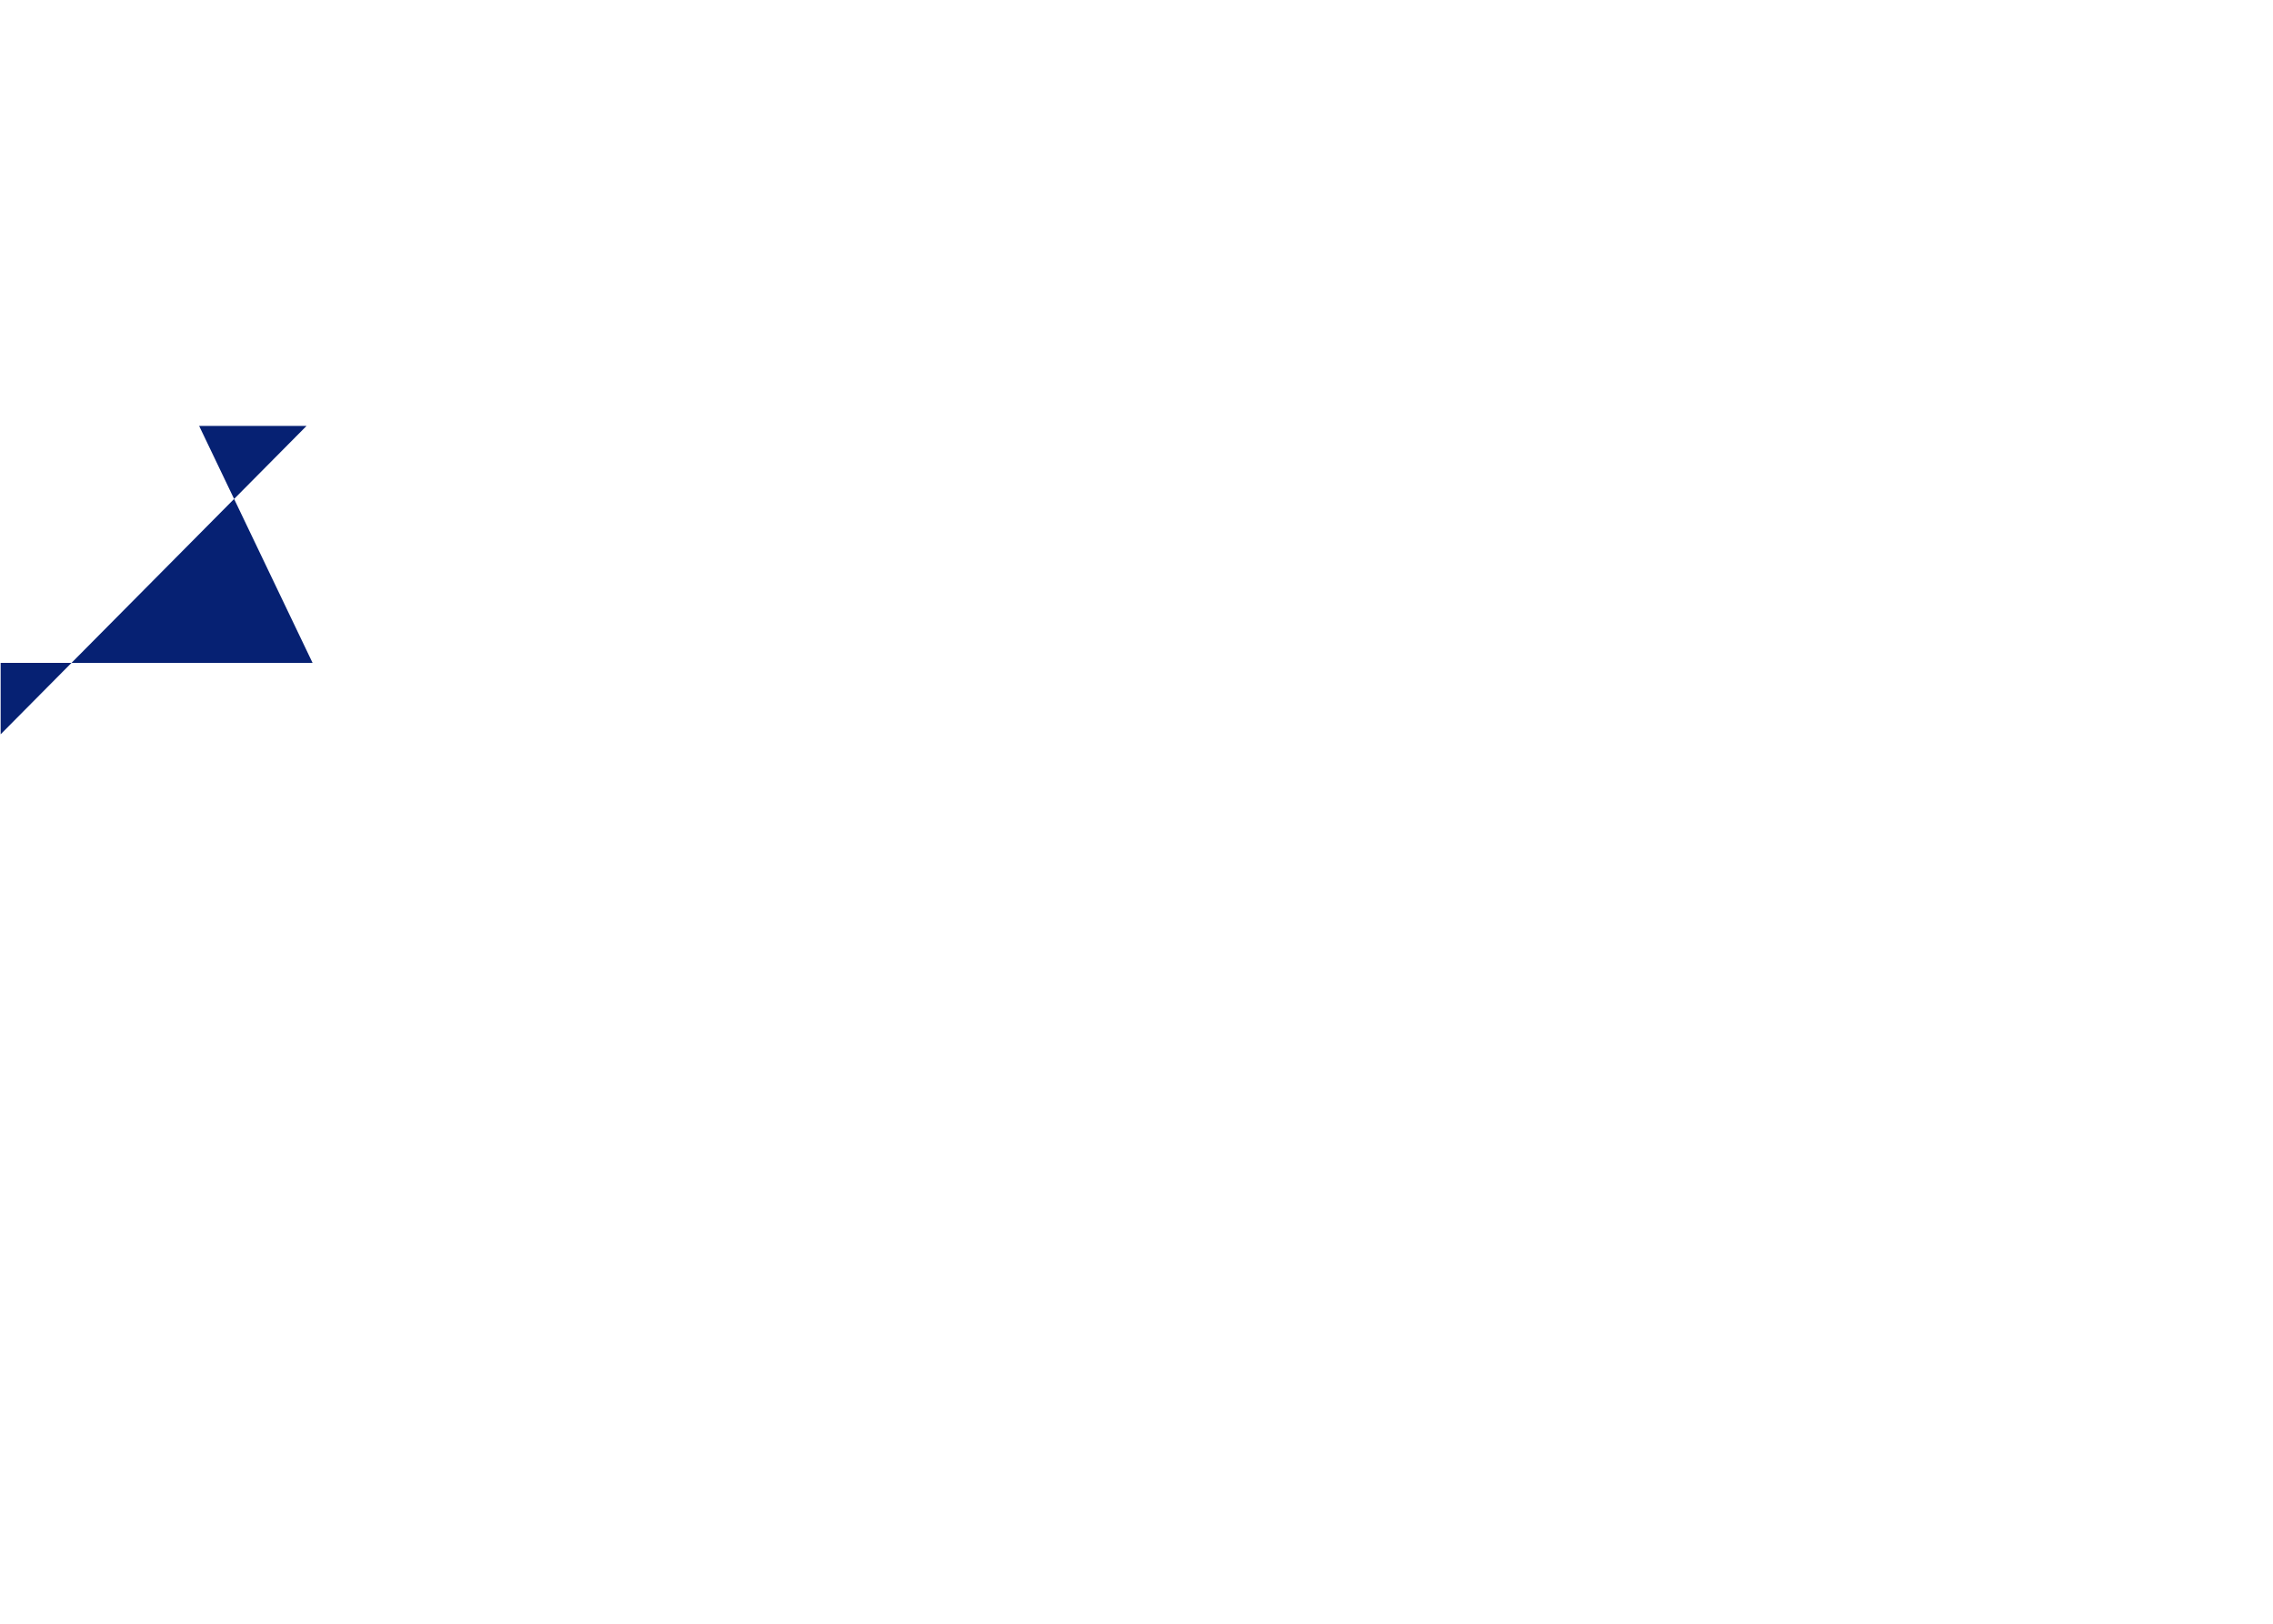
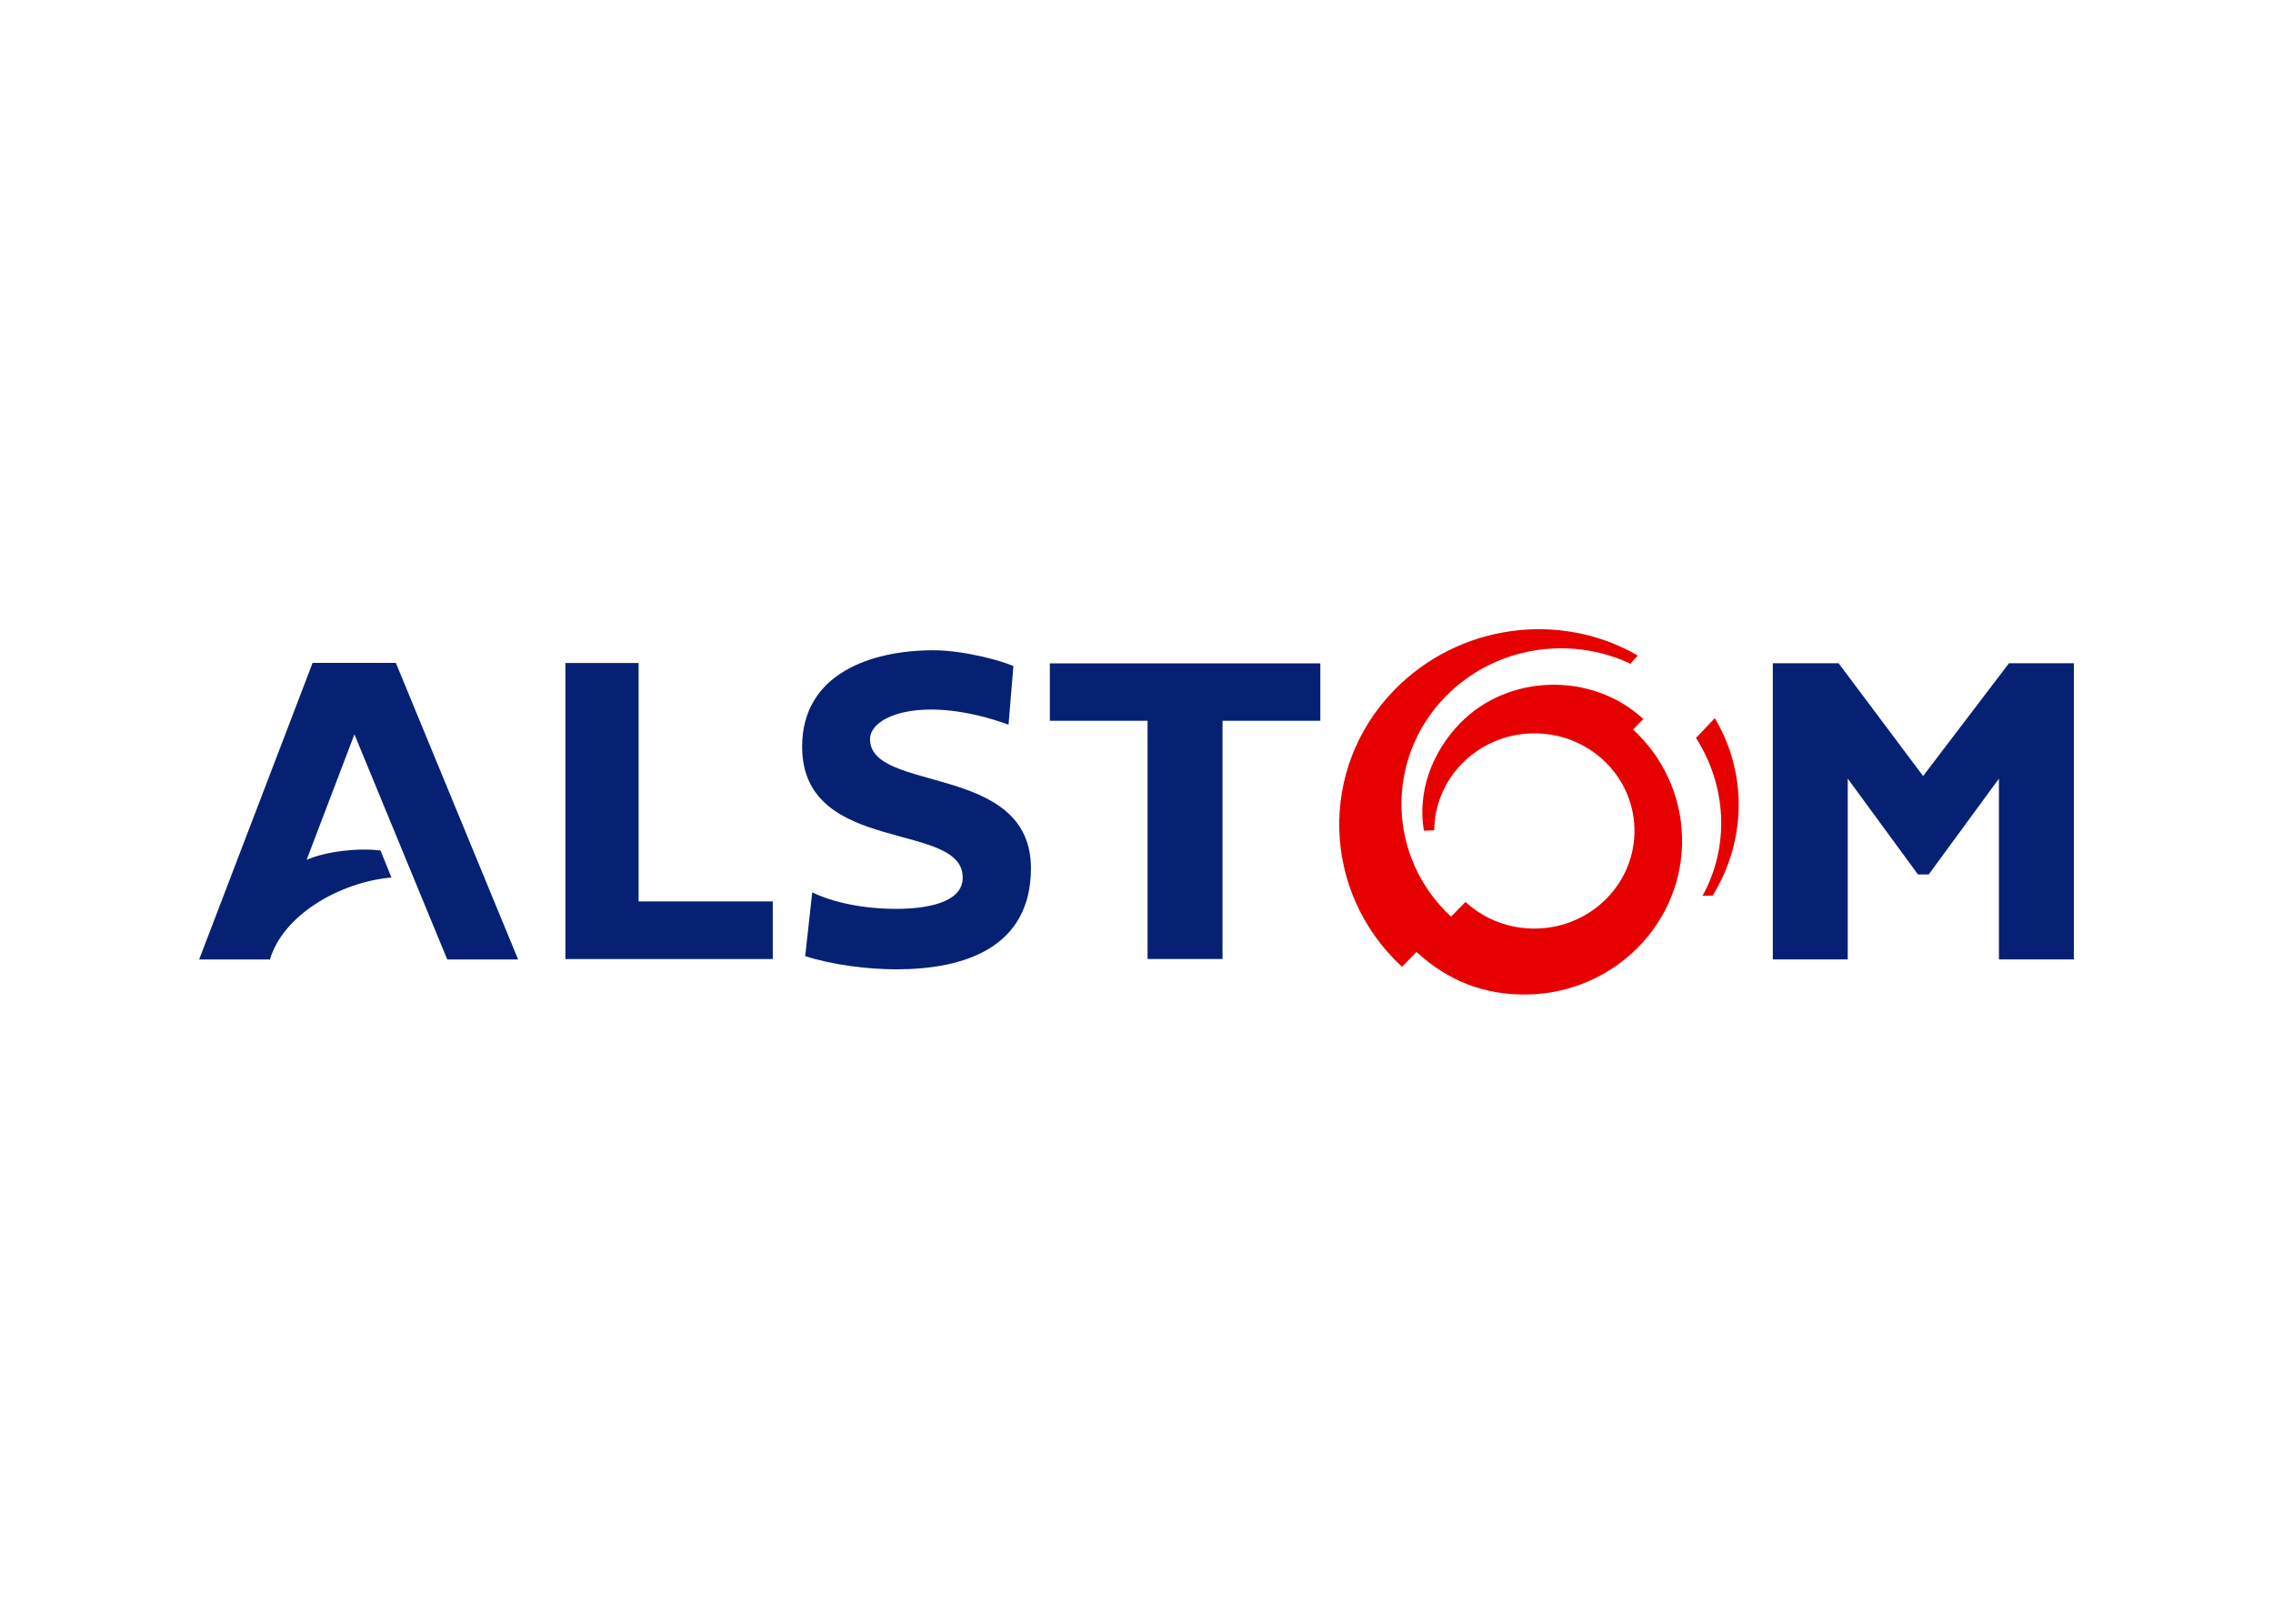
- <svg xmlns="http://www.w3.org/2000/svg" clip-rule="evenodd" fill-rule="evenodd" stroke-linejoin="round" stroke-miterlimit="1.414" viewBox="0 0 560 400">
-   <g transform="matrix(.00001847 0 0 .00001847 39.8244 144.578)">
-     <path d="m-2147480 1017880v-3165360 3165360-3165360zm0-3165360h4080750l-4080750 4113610v-4113610 3160790h4160710l-1513230-3160790h944100zm0 0v3162130zm0 3167500v764930-3932430 3932430zm0 816820c0-403840 0-127010 0 192990 0-4177310 0-4177310 0-4177310v4277690c0-980790 0-1285280 0-1285280v211120z" fill="#062173" />
-     <path d="m-2147480-2147480v4161310-263920c0-3897390 0-3897390 0-3897390zm0 0s0 4119780 0 4100850c0-19350 0-4100850 0-4100850v3612590c0-666840 0-820550 0-447760v11960-113980c0-595760 0-427610 0 459190 0-3522000 0-3522000 0-3522000v4048810-139770c0-624630 0-612140 0 57530 0-3966570 0-3966570 0-3966570z" fill="#e70000" />
+ <svg xmlns="http://www.w3.org/2000/svg" width="100%" height="100%" viewBox="0 0 560 400" version="1.1" xml:space="preserve" style="fill-rule:evenodd;clip-rule:evenodd;stroke-linejoin:round;stroke-miterlimit:2;">
+   <g transform="matrix(1.8475e-05,0,0,1.8475e-05,39.8244,144.578)">
+     <path id="_47295312" d="M2.55e+07,1.01788e+06L2.55e+07,4.96703e+06L2.45008e+07,4.96703e+06L2.45008e+07,2.55648e+06L2.3565e+07,3.83387e+06L2.34206e+07,3.83387e+06L2.24849e+07,2.55648e+06L2.24849e+07,4.96703e+06L2.14857e+07,4.96703e+06L2.14857e+07,1.01788e+06L2.23624e+07,1.01788e+06L2.34897e+07,2.52208e+06L2.4635e+07,1.01788e+06L2.55e+07,1.01788e+06ZM2.919e+06,3.51536e+06C2.62526e+06,3.47761e+06 2.19547e+06,3.52435e+06 1.93327e+06,3.63982e+06L2.57082e+06,1.96613e+06L3.80866e+06,4.96783e+06L4.75367e+06,4.96783e+06L3.12315e+06,1.01331e+06L2.01323e+06,1.01331e+06L500000,4.96836e+06L1.4441e+06,4.96836e+06C1.61571e+06,4.38068e+06 2.3672e+06,3.93775e+06 3.06403e+06,3.87497e+06L2.919e+06,3.51536e+06ZM8.14957e+06,4.19402e+06L8.14957e+06,4.96246e+06L5.38399e+06,4.96246e+06L5.38399e+06,1.01465e+06L6.36031e+06,1.01465e+06L6.36031e+06,4.19402e+06L8.14957e+06,4.19402e+06ZM1.54516e+07,1.02002e+06L1.54516e+07,1.78495e+06L1.41471e+07,1.78495e+06L1.41471e+07,4.96166e+06L1.31476e+07,4.96166e+06L1.31476e+07,1.78495e+06L1.18446e+07,1.78495e+06L1.18446e+07,1.02002e+06L1.54516e+07,1.02002e+06ZM1.12936e+07,1.83684e+06C1.01711e+07,1.433e+06 9.44654e+06,1.70983e+06 9.44654e+06,2.02983e+06C9.44654e+06,2.75282e+06 1.15963e+07,2.34159e+06 1.15925e+07,3.75498e+06C1.15892e+07,4.8129e+06 1.07039e+07,5.09926e+06 9.79758e+06,5.09926e+06C9.41808e+06,5.09926e+06 8.94396e+06,5.04029e+06 8.58191e+06,4.92337e+06L8.67596e+06,4.07322e+06C8.94758e+06,4.20464e+06 9.3478e+06,4.29306e+06 9.79758e+06,4.29306e+06C1.01896e+07,4.29306e+06 1.06562e+07,4.21501e+06 1.06808e+07,3.90655e+06C1.07445e+07,3.10078e+06 8.54119e+06,3.60351e+06 8.54119e+06,2.13021e+06C8.54119e+06,1.14942e+06 9.47317e+06,844930 1.02911e+07,844930C1.06758e+07,844930 1.11821e+07,976090 1.13584e+07,1.05605e+06L1.12936e+07,1.83684e+06Z" style="fill:rgb(6,33,115);" />
+     <path id="_47166048" d="M2.05475e+07,4.11985e+06C2.09195e+07,3.4479e+06 2.08642e+07,2.64383e+06 2.04611e+07,2.01383e+06L2.0712e+07,1.74991e+06C2.11389e+07,2.46605e+06 2.11438e+07,3.36645e+06 2.06838e+07,4.11581e+06L2.05475e+07,4.11985e+06ZM1.69708e+07,3.24603e+06C1.69761e+07,2.54616e+06 1.75495e+07,1.9723e+06 1.82717e+07,1.95337e+06C1.90091e+07,1.93402e+06 1.96218e+07,2.50098e+06 1.96404e+07,3.21982e+06C1.96589e+07,3.93855e+06 1.9077e+07,4.53687e+06 1.83395e+07,4.55553e+06C1.79722e+07,4.56506e+06 1.76349e+07,4.42906e+06 1.73879e+07,4.20076e+06L1.71945e+07,4.39641e+06C1.63434e+07,3.60888e+06 1.63097e+07,2.29645e+06 1.71182e+07,1.46511e+06C1.77679e+07,798270 1.87639e+07,644560 1.95713e+07,1.01735e+06L1.95819e+07,1.02931e+06L1.9685e+07,915330C1.86584e+07,319570 1.7304e+07,487720 1.64386e+07,1.37452e+06C1.54181e+07,2.42049e+06 1.54674e+07,4.07322e+06 1.65404e+07,5.06528e+06L1.67337e+07,4.86787e+06C1.71575e+07,5.25678e+06 1.76524e+07,5.44908e+06 1.82291e+07,5.43483e+06C1.93886e+07,5.40394e+06 2.03042e+07,4.46441e+06 2.02749e+07,3.33338e+06C2.02603e+07,2.76802e+06 2.00122e+07,2.26205e+06 1.96218e+07,1.90133e+06L1.97585e+07,1.76156e+06C1.90838e+07,1.13693e+06 1.79669e+07,1.14942e+06 1.73142e+07,1.81909e+06C1.69281e+07,2.21596e+06 1.67462e+07,2.75016e+06 1.68327e+07,3.25114e+06L1.69708e+07,3.24603e+06Z" style="fill:rgb(231,0,0);" />
  </g>
</svg>
